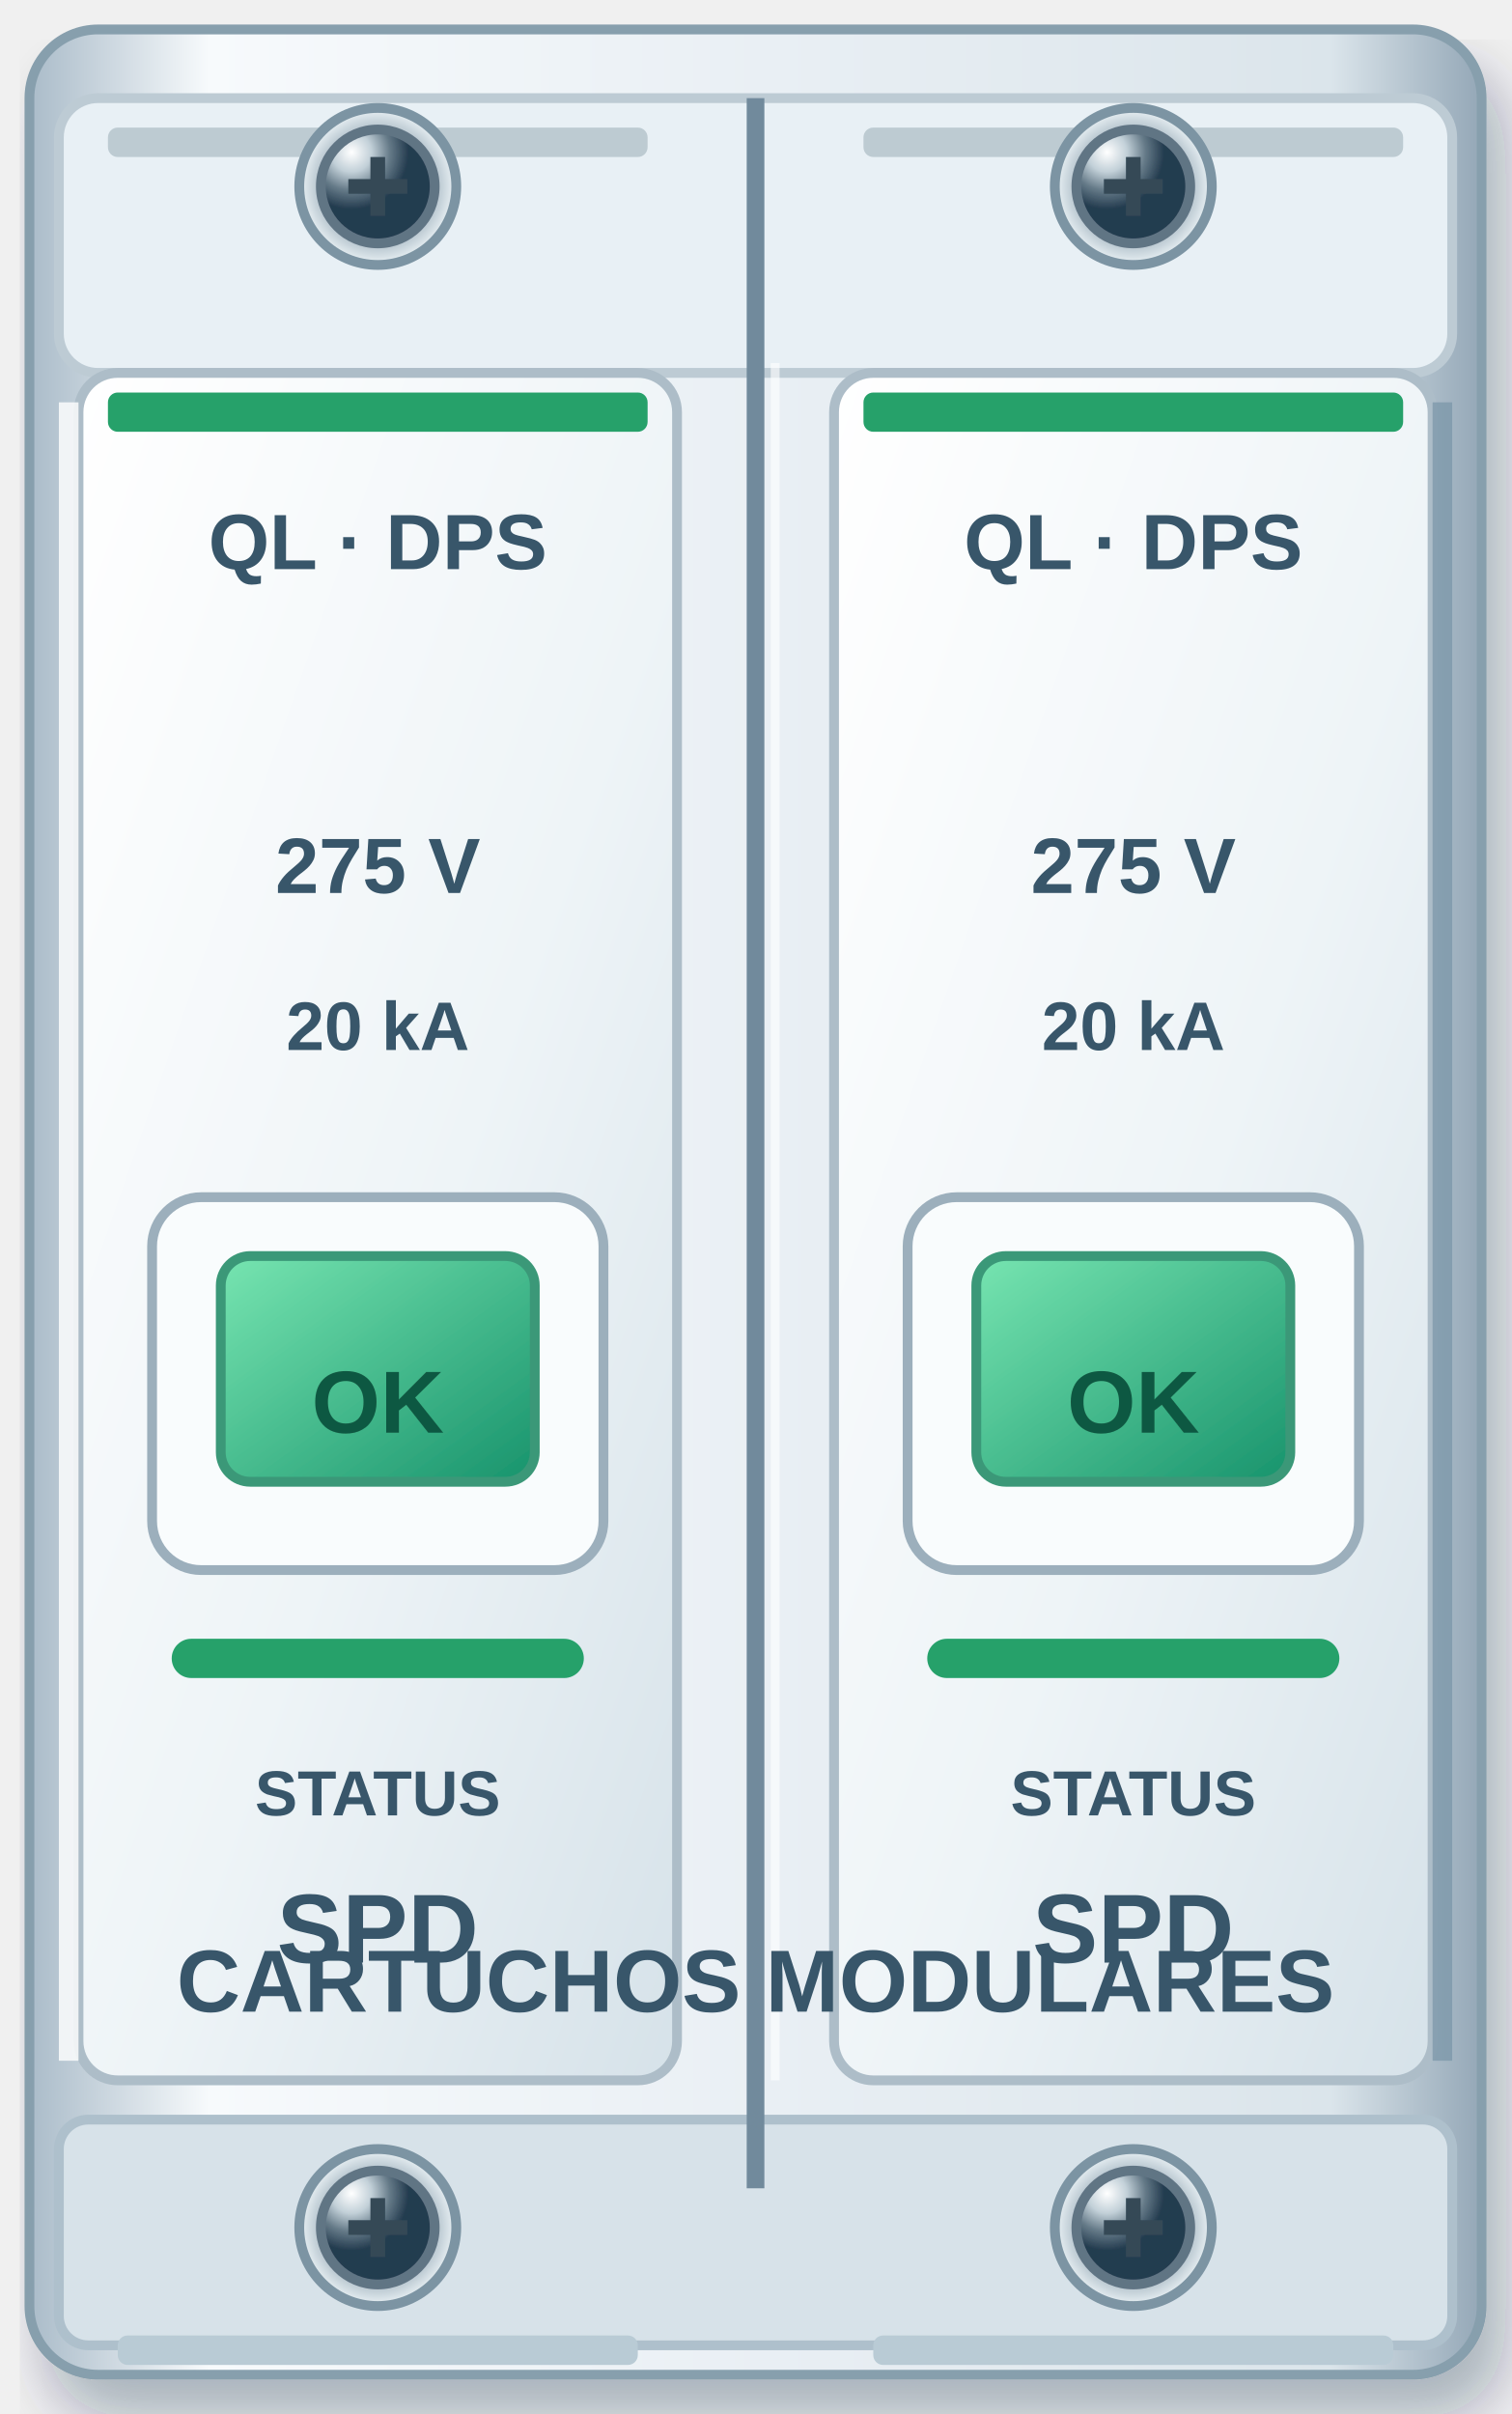
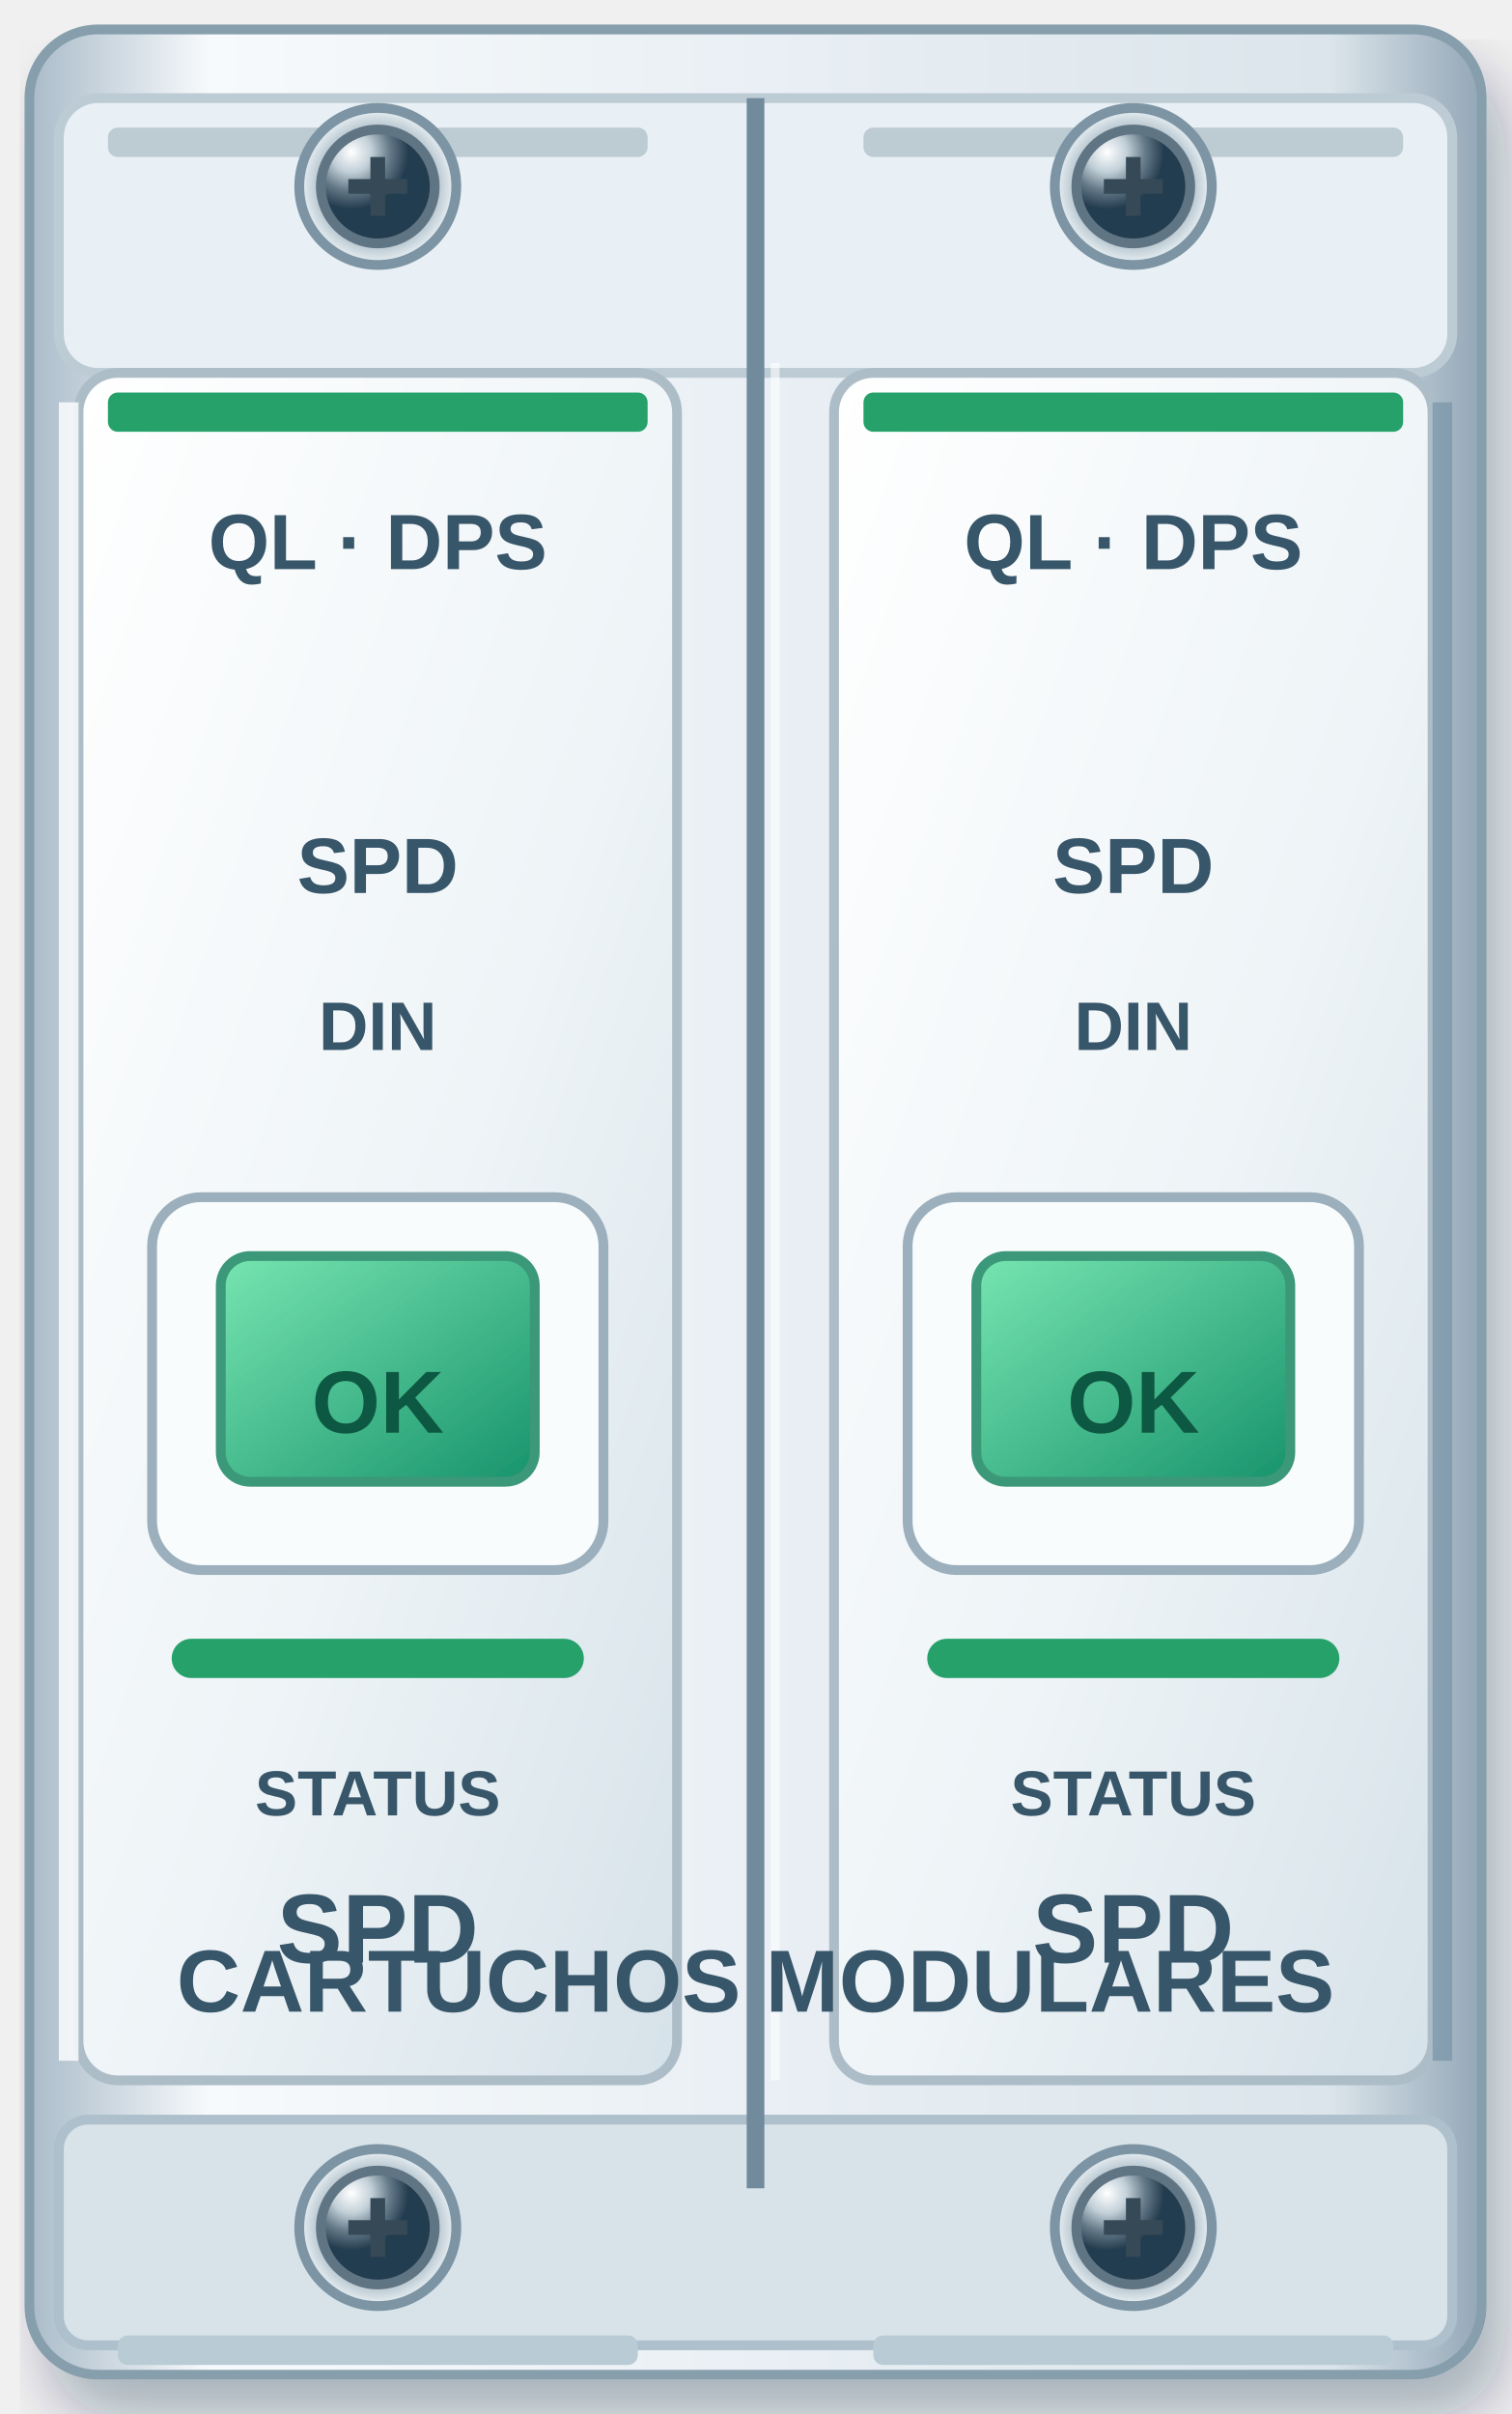
<svg xmlns="http://www.w3.org/2000/svg" width="154" height="246" viewBox="0 0 154 246" role="img" aria-label="DPS / SPD · representação genérica de 2 módulos DIN">
  <defs>
    <linearGradient id="case" x1="0" y1="0" x2="1" y2="0">
      <stop stop-color="#adbecb" />
      <stop offset=".12" stop-color="#f7fafc" />
      <stop offset=".51" stop-color="#e9eff4" />
      <stop offset=".9" stop-color="#dbe5eb" />
      <stop offset="1" stop-color="#97aab9" />
    </linearGradient>
    <linearGradient id="face" x1="0" y1="0" x2="1" y2="1">
      <stop stop-color="#fff" />
      <stop offset=".55" stop-color="#eef4f7" />
      <stop offset="1" stop-color="#d6e2e9" />
    </linearGradient>
    <radialGradient id="metal" cx=".27" cy=".2">
      <stop stop-color="#fff" />
      <stop offset=".35" stop-color="#c2d0d8" />
      <stop offset=".67" stop-color="#667b89" />
      <stop offset="1" stop-color="#243c4f" />
    </radialGradient>
    <radialGradient id="well">
      <stop stop-color="#8d9fad" />
      <stop offset=".68" stop-color="#a6b7c2" />
      <stop offset="1" stop-color="#edf4f7" />
    </radialGradient>
    <linearGradient id="switch" x1="0" y1="0" x2="0" y2="1">
      <stop stop-color="#9daebb" />
      <stop offset=".2" stop-color="#5e7282" />
      <stop offset=".75" stop-color="#263949" />
      <stop offset="1" stop-color="#182937" />
    </linearGradient>
    <linearGradient id="metalDark" x1="0" y1="0" x2="0" y2="1">
      <stop stop-color="#546b79" />
      <stop offset=".55" stop-color="#172936" />
      <stop offset="1" stop-color="#3b5363" />
    </linearGradient>
    <linearGradient id="blue" x1="0" y1="0" x2="1" y2="1">
      <stop stop-color="#5cb8ff" />
      <stop offset="1" stop-color="#165ca3" />
    </linearGradient>
    <linearGradient id="red" x1="0" y1="0" x2="1" y2="1">
      <stop stop-color="#f17d78" />
      <stop offset=".7" stop-color="#c5262e" />
      <stop offset="1" stop-color="#92202c" />
    </linearGradient>
    <linearGradient id="lcd" x1="0" y1="0" x2="1" y2="1">
      <stop stop-color="#d8ebdf" />
      <stop offset="1" stop-color="#8ebbb2" />
    </linearGradient>
    <linearGradient id="displayFrame" x1="0" y1="0" x2="0" y2="1">
      <stop stop-color="#142432" />
      <stop offset="1" stop-color="#58717e" />
    </linearGradient>
    <linearGradient id="signalGreen" x1="0" y1="0" x2="1" y2="1">
      <stop stop-color="#77e5b1" />
      <stop offset="1" stop-color="#18936c" />
    </linearGradient>
    <filter id="shade" x="-25%" y="-25%" width="150%" height="150%">
      <feDropShadow dx="2" dy="4" stdDeviation="3" flood-color="#0b243d" flood-opacity=".3" />
    </filter>
  </defs>
  <g filter="url(#shade)">
    <rect x="3" y="3" width="148" height="239" rx="7" fill="url(#case)" stroke="#879fad" />
    <rect x="6" y="10" width="142" height="28" rx="4" fill="#e8f0f5" stroke="#bdcbd4" />
    <rect x="6" y="216" width="142" height="23" rx="3" fill="#d7e2e9" stroke="#aec0cc" />
    <rect x="8" y="38" width="61" height="174" rx="4" fill="url(#face)" stroke="#adbdc8" />
    <rect x="11" y="40" width="55" height="4" rx="1" fill="#25a16b" stroke="none" />
    <rect x="11" y="13" width="55" height="3" rx="1" fill="#bdcbd2" stroke="none" />
    <rect x="12" y="238" width="53" height="3" rx="1" fill="#b9cbd5" stroke="none" />
    <circle cx="38.5" cy="19" r="8" fill="url(#well)" stroke="#7c94a3" />
    <circle cx="38.5" cy="19" r="5.8" fill="url(#metal)" stroke="#617484" />
    <path d="M35.5 19h6 M38.5 16v6" stroke="#344957" stroke-width="1.5" />
    <circle cx="38.5" cy="227" r="8" fill="url(#well)" stroke="#7c94a3" />
    <circle cx="38.5" cy="227" r="5.8" fill="url(#metal)" stroke="#617484" />
    <path d="M35.5 227h6 M38.5 224v6" stroke="#344957" stroke-width="1.5" />
    <text x="38.5" y="58" text-anchor="middle" font-family="Arial,sans-serif" font-size="8" font-weight="750" fill="#38566a">QL · DPS</text>
-     <text x="38.5" y="91" text-anchor="middle" font-family="Arial,sans-serif" font-size="8" font-weight="750" fill="#38566a">275 V</text>
-     <text x="38.5" y="107" text-anchor="middle" font-family="Arial,sans-serif" font-size="7" font-weight="750" fill="#38566a">20 kA</text>
+     <text x="38.5" y="91" text-anchor="middle" font-family="Arial,sans-serif" font-size="8" font-weight="750" fill="#38566a">SPD</text>
+     <text x="38.5" y="107" text-anchor="middle" font-family="Arial,sans-serif" font-size="7" font-weight="750" fill="#38566a">DIN</text>
    <rect x="15.5" y="122" width="46" height="38" rx="5" fill="#f9fcfd" stroke="#9cafbc" />
    <rect x="22.5" y="128" width="32" height="23" rx="3" fill="url(#signalGreen)" stroke="#3b9878" />
    <text x="38.5" y="146" text-anchor="middle" font-family="Arial,sans-serif" font-size="9" font-weight="750" fill="#115942">OK</text>
    <rect x="17.5" y="167" width="42" height="4" rx="2" fill="#25a16b" stroke="none" />
    <text x="38.5" y="185" text-anchor="middle" font-family="Arial,sans-serif" font-size="6.5" font-weight="750" fill="#38566a">STATUS</text>
    <text x="38.5" y="200" text-anchor="middle" font-family="Arial,sans-serif" font-size="10" font-weight="750" fill="#38566a">SPD</text>
    <rect x="85" y="38" width="61" height="174" rx="4" fill="url(#face)" stroke="#adbdc8" />
    <rect x="88" y="40" width="55" height="4" rx="1" fill="#25a16b" stroke="none" />
    <rect x="88" y="13" width="55" height="3" rx="1" fill="#bdcbd2" stroke="none" />
    <rect x="89" y="238" width="53" height="3" rx="1" fill="#b9cbd5" stroke="none" />
    <path d="M77 10v213" stroke="#718a9c" stroke-width="1.8" />
    <path d="M79 37v175" stroke="#fff" stroke-width=".9" opacity=".6" />
    <circle cx="115.5" cy="19" r="8" fill="url(#well)" stroke="#7c94a3" />
    <circle cx="115.5" cy="19" r="5.8" fill="url(#metal)" stroke="#617484" />
    <path d="M112.5 19h6 M115.5 16v6" stroke="#344957" stroke-width="1.5" />
    <circle cx="115.5" cy="227" r="8" fill="url(#well)" stroke="#7c94a3" />
    <circle cx="115.5" cy="227" r="5.8" fill="url(#metal)" stroke="#617484" />
    <path d="M112.5 227h6 M115.5 224v6" stroke="#344957" stroke-width="1.5" />
    <text x="115.5" y="58" text-anchor="middle" font-family="Arial,sans-serif" font-size="8" font-weight="750" fill="#38566a">QL · DPS</text>
-     <text x="115.5" y="91" text-anchor="middle" font-family="Arial,sans-serif" font-size="8" font-weight="750" fill="#38566a">275 V</text>
-     <text x="115.5" y="107" text-anchor="middle" font-family="Arial,sans-serif" font-size="7" font-weight="750" fill="#38566a">20 kA</text>
+     <text x="115.5" y="91" text-anchor="middle" font-family="Arial,sans-serif" font-size="8" font-weight="750" fill="#38566a">SPD</text>
+     <text x="115.5" y="107" text-anchor="middle" font-family="Arial,sans-serif" font-size="7" font-weight="750" fill="#38566a">DIN</text>
    <rect x="92.5" y="122" width="46" height="38" rx="5" fill="#f9fcfd" stroke="#9cafbc" />
    <rect x="99.5" y="128" width="32" height="23" rx="3" fill="url(#signalGreen)" stroke="#3b9878" />
    <text x="115.5" y="146" text-anchor="middle" font-family="Arial,sans-serif" font-size="9" font-weight="750" fill="#115942">OK</text>
    <rect x="94.5" y="167" width="42" height="4" rx="2" fill="#25a16b" stroke="none" />
    <text x="115.5" y="185" text-anchor="middle" font-family="Arial,sans-serif" font-size="6.5" font-weight="750" fill="#38566a">STATUS</text>
    <text x="115.5" y="200" text-anchor="middle" font-family="Arial,sans-serif" font-size="10" font-weight="750" fill="#38566a">SPD</text>
    <text x="77" y="205" text-anchor="middle" font-family="Arial,sans-serif" font-size="9" font-weight="750" fill="#38566a">CARTUCHOS MODULARES</text>
  </g>
  <path d="M7 41v169" stroke="white" opacity=".8" stroke-width="2" />
  <path d="M147 41v169" stroke="#7894a6" opacity=".7" stroke-width="2" />
</svg>
